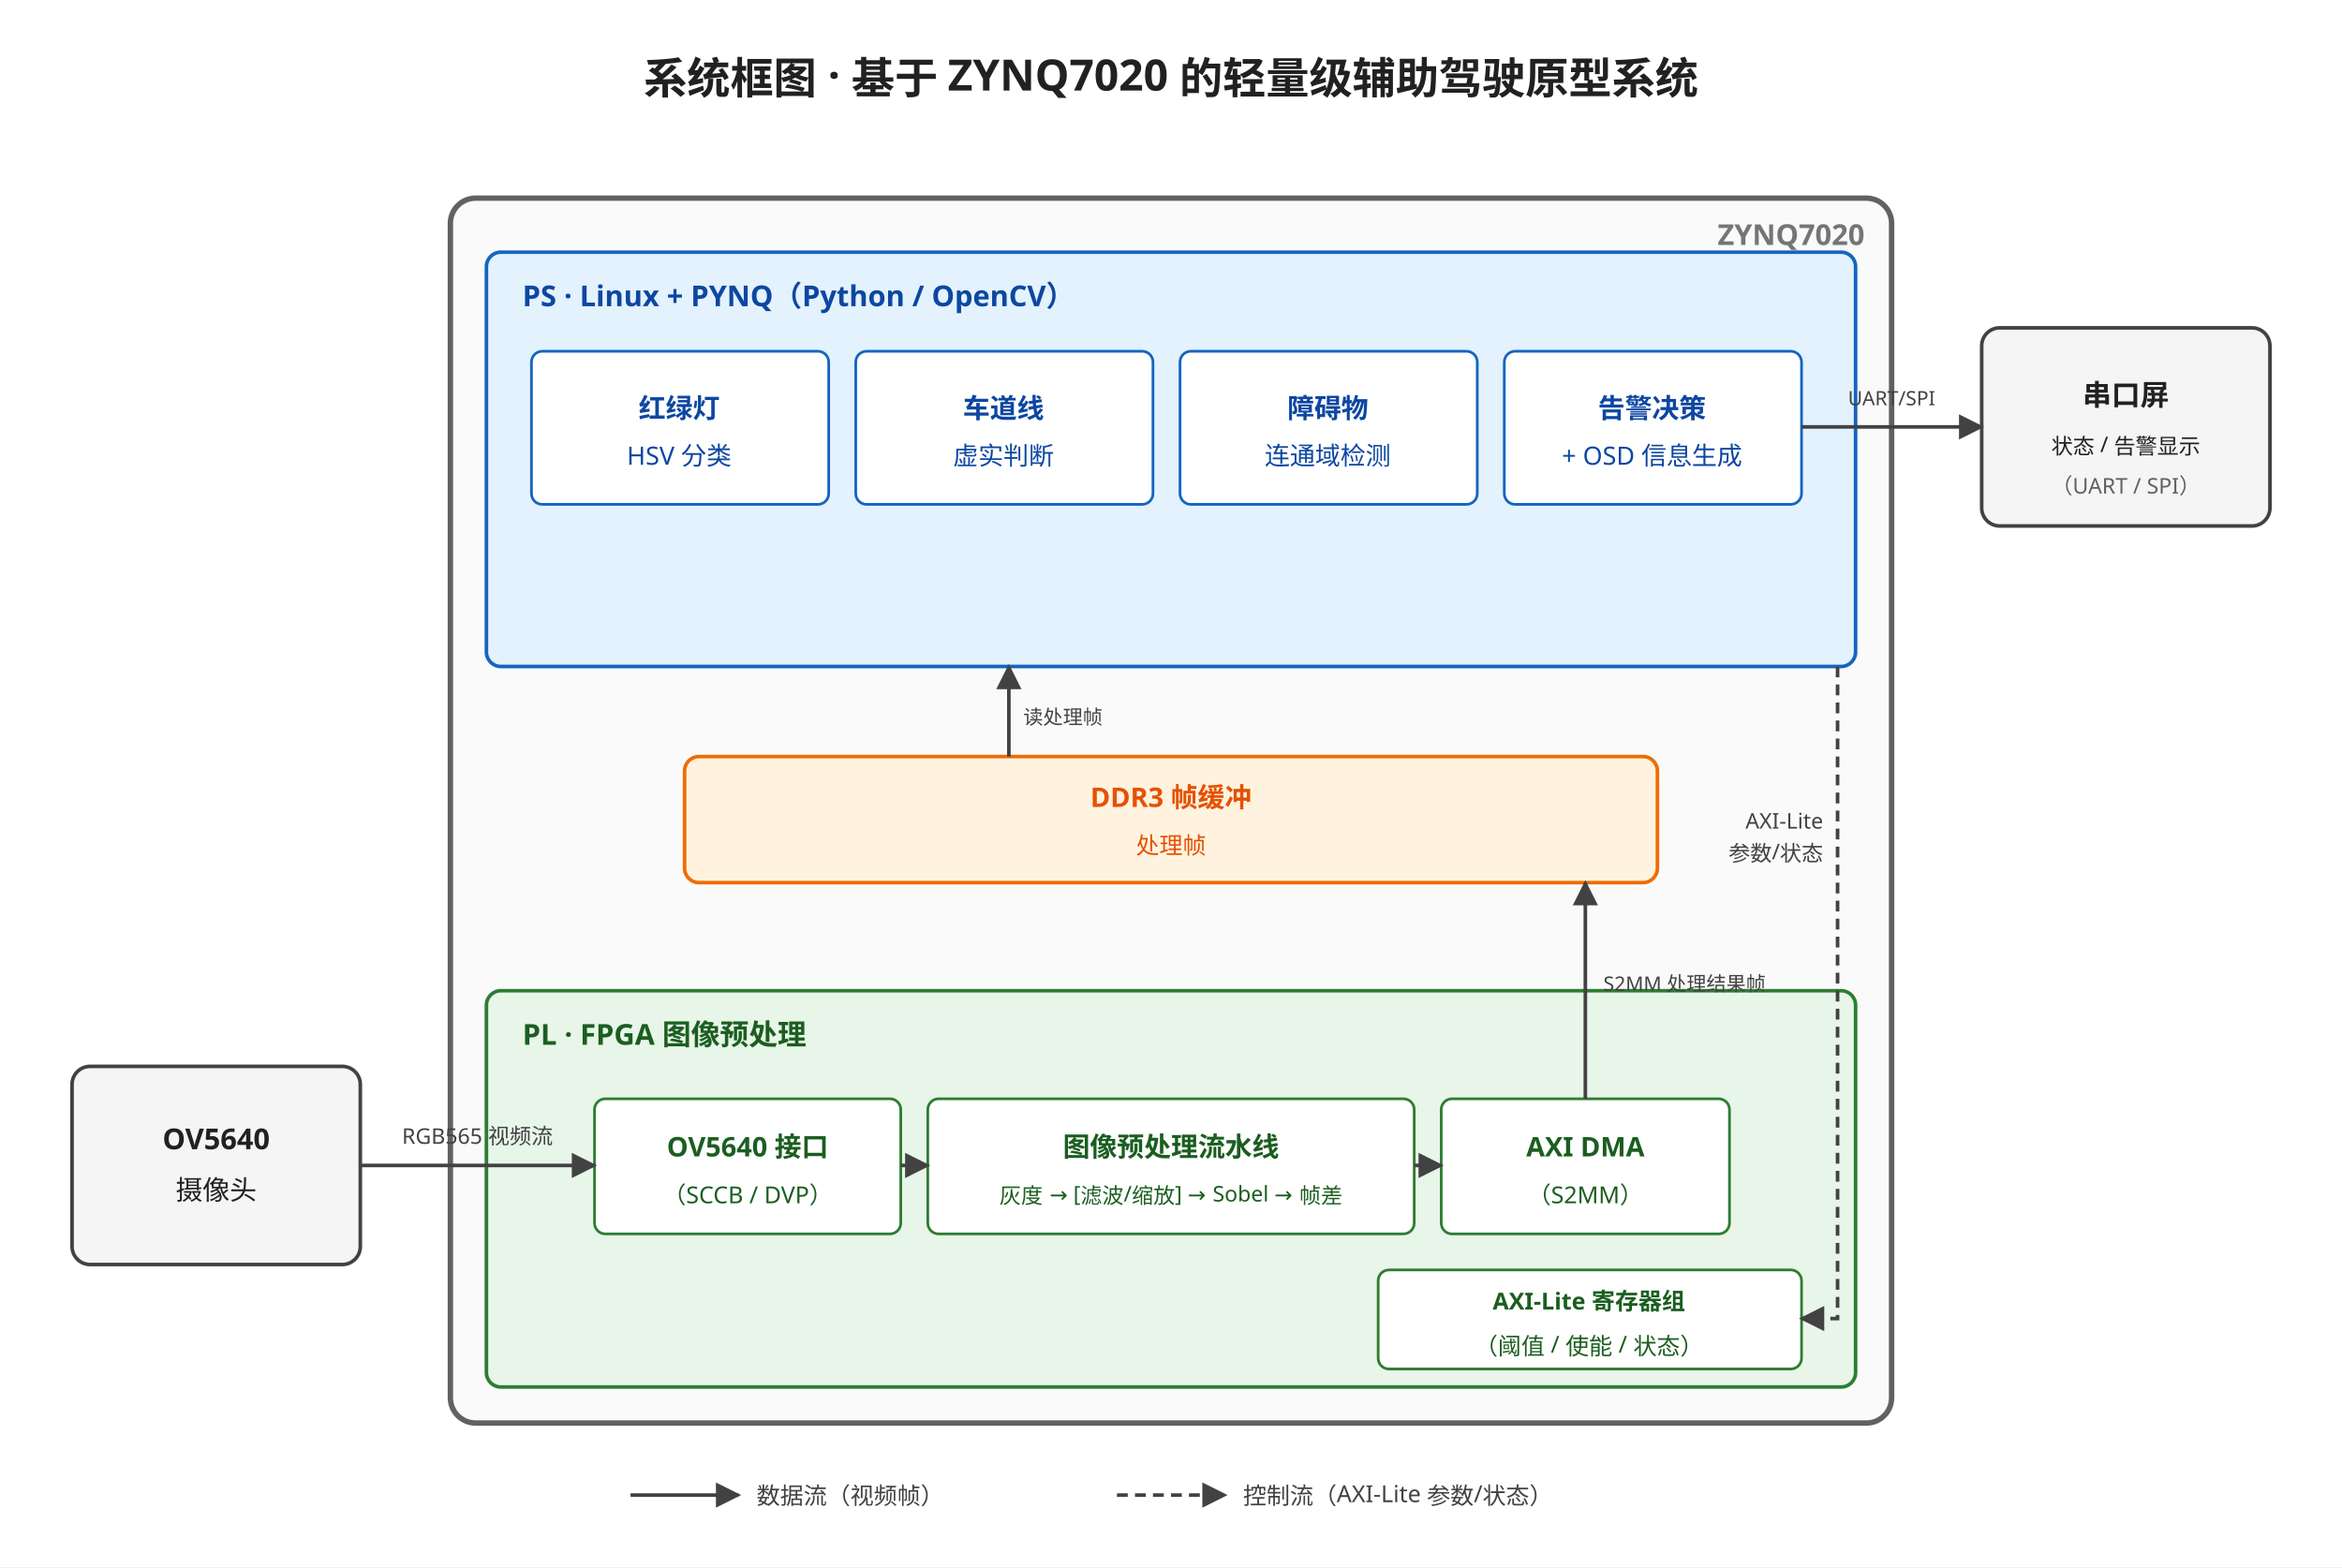
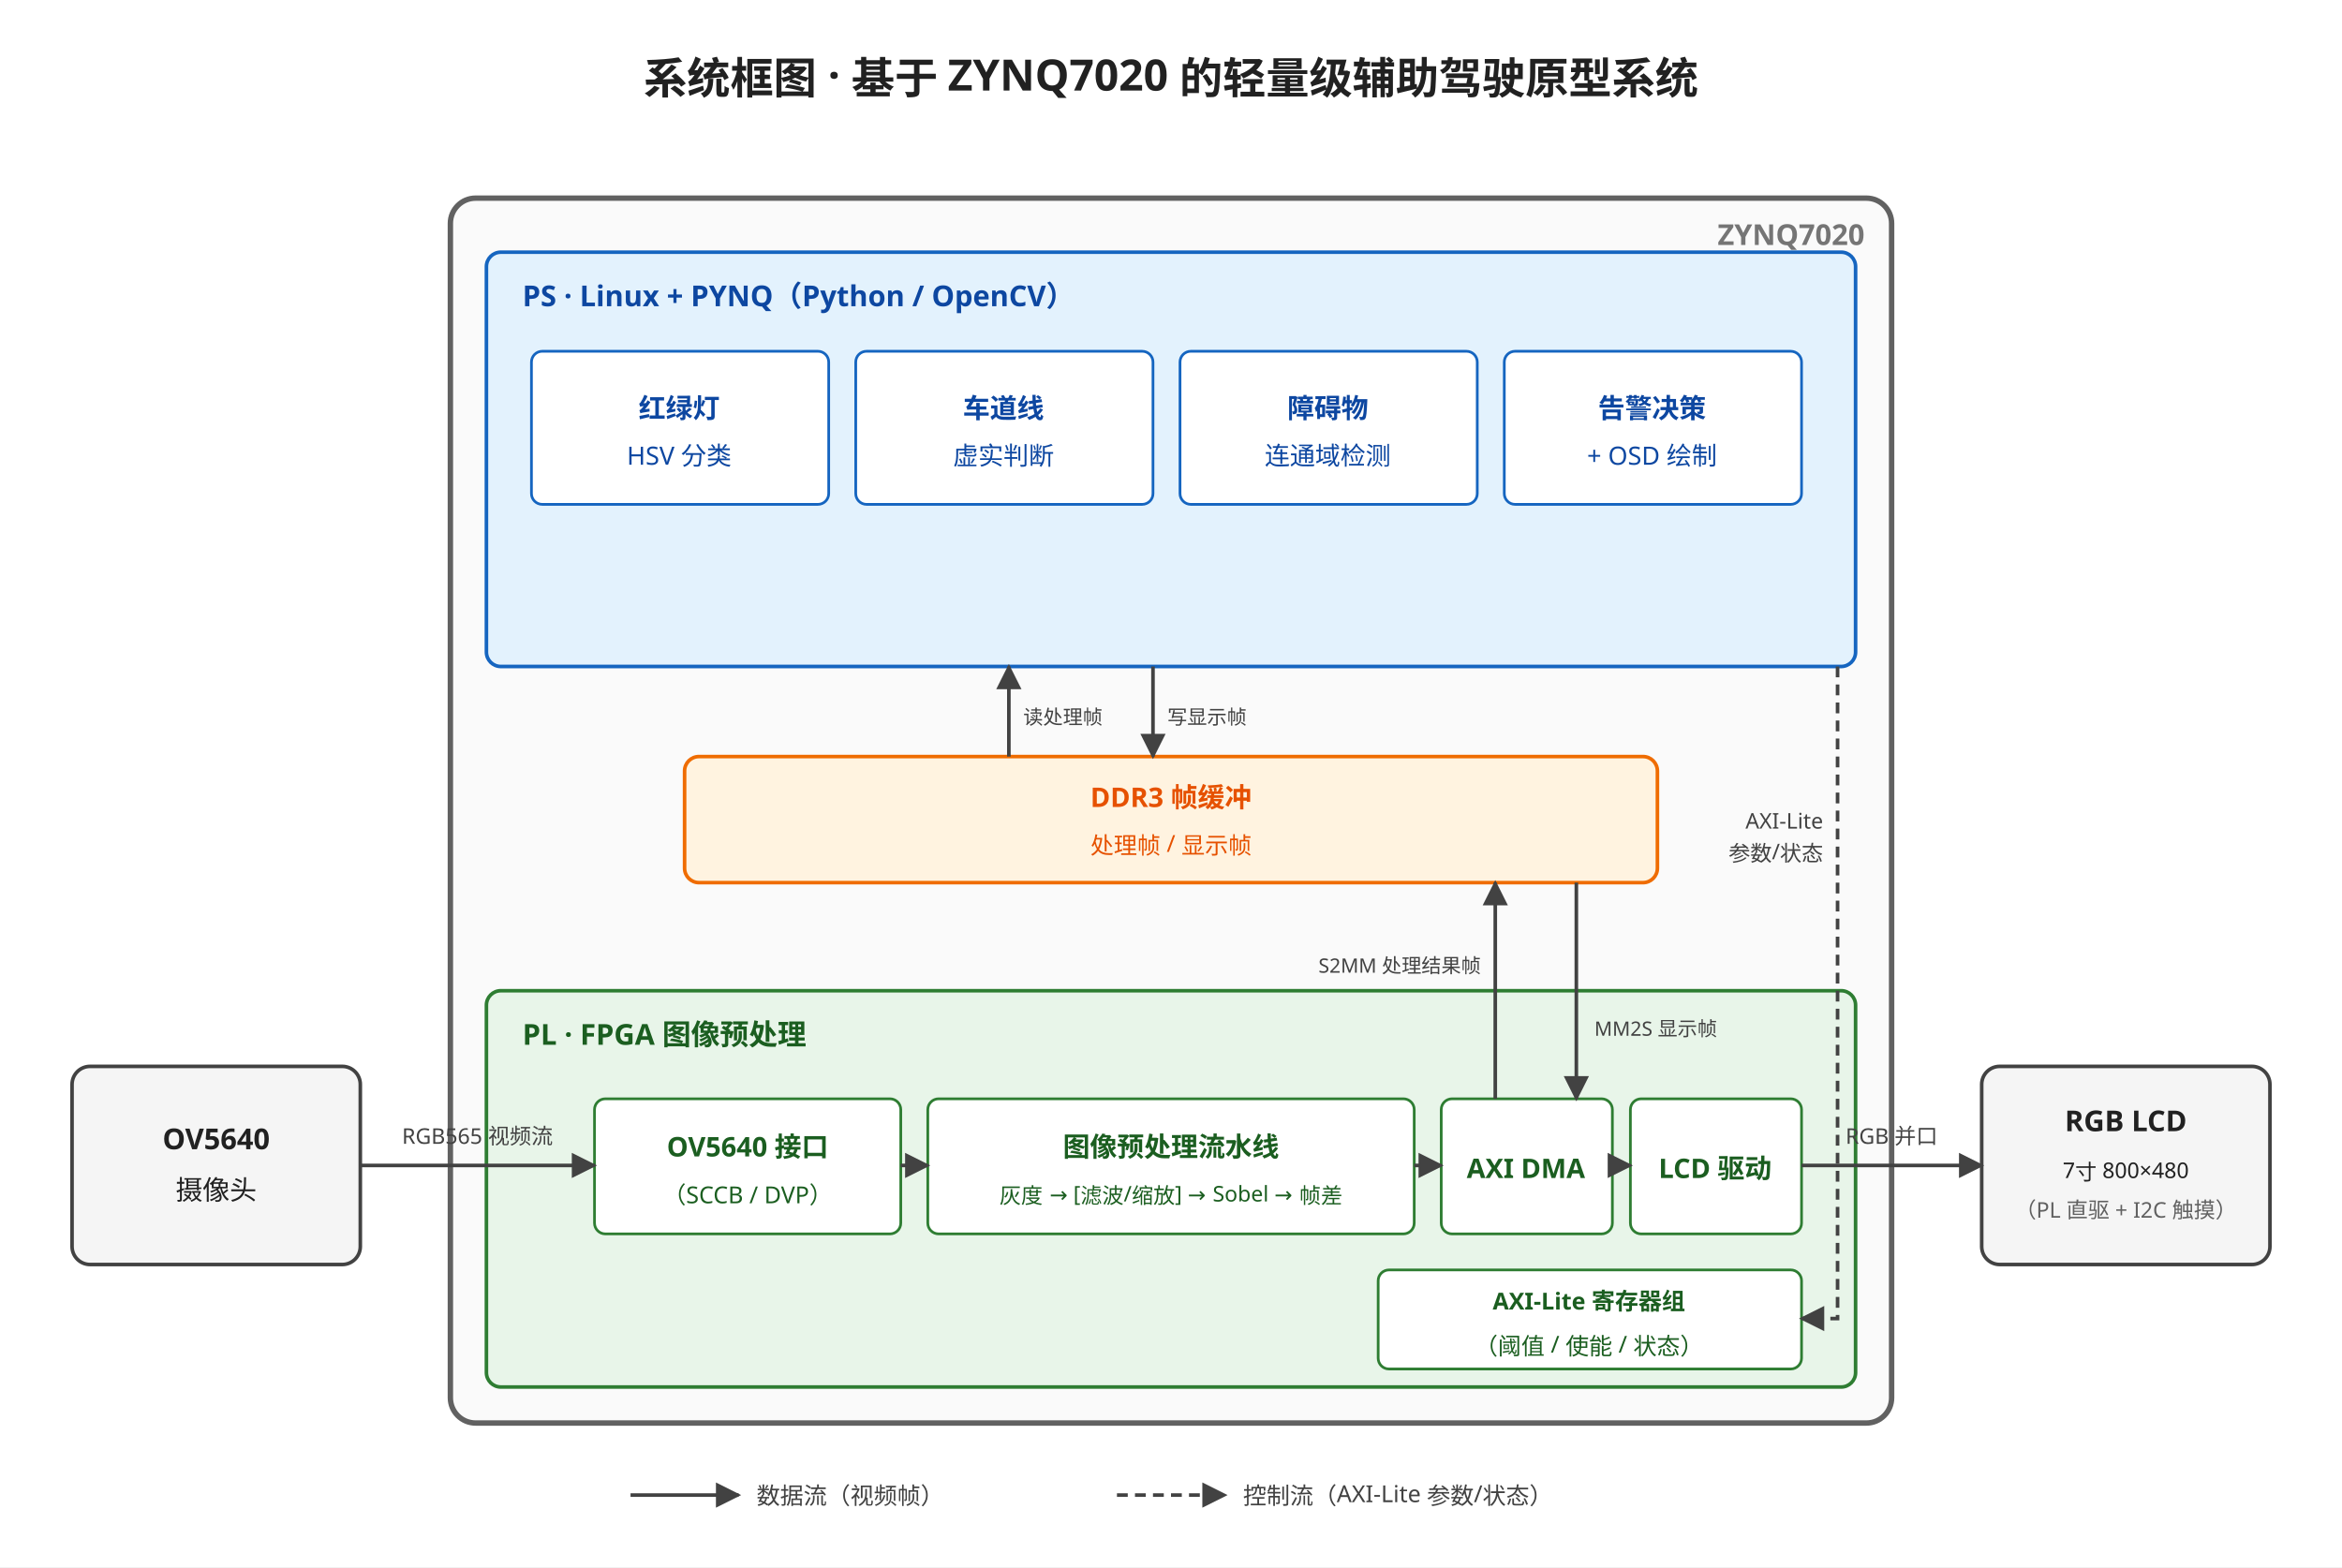
<svg xmlns="http://www.w3.org/2000/svg" width="1300" height="870" viewBox="0 0 1300 870">
  <defs>
    <marker id="arrow" viewBox="0 0 10 10" refX="9" refY="5" markerWidth="7" markerHeight="7" orient="auto-start-reverse">
      <path d="M 0 0 L 10 5 L 0 10 z" fill="#424242" />
    </marker>
  </defs>
  <rect width="1300" height="870" fill="#FFFFFF" />
  <g font-family="Microsoft YaHei, PingFang SC, SimHei, sans-serif">
    <text x="650" y="52" text-anchor="middle" font-size="24" font-weight="bold" fill="#212121">系统框图 · 基于 ZYNQ7020 的轻量级辅助驾驶原型系统</text>
    <rect x="40" y="592" width="160" height="110" rx="10" fill="#F5F5F5" stroke="#424242" stroke-width="2" />
    <text x="120" y="638" text-anchor="middle" font-size="16" font-weight="bold" fill="#212121">OV5640</text>
    <text x="120" y="666" text-anchor="middle" font-size="15" fill="#212121">摄像头</text>
-     <rect x="1100" y="182" width="160" height="110" rx="10" fill="#F5F5F5" stroke="#424242" stroke-width="2" />
-     <text x="1180" y="225" text-anchor="middle" font-size="16" font-weight="bold" fill="#212121">串口屏</text>
-     <text x="1180" y="252" text-anchor="middle" font-size="12" fill="#212121">状态 / 告警显示</text>
-     <text x="1180" y="274" text-anchor="middle" font-size="12" fill="#616161">（UART / SPI）</text>
+     <rect x="1100" y="592" width="160" height="110" rx="10" fill="#F5F5F5" stroke="#424242" stroke-width="2" />
+     <text x="1180" y="628" text-anchor="middle" font-size="16" font-weight="bold" fill="#212121">RGB LCD</text>
+     <text x="1180" y="654" text-anchor="middle" font-size="12" fill="#212121">7寸 800×480</text>
+     <text x="1180" y="676" text-anchor="middle" font-size="12" fill="#616161">（PL 直驱 + I2C 触摸）</text>
    <rect x="250" y="110" width="800" height="680" rx="14" fill="#FAFAFA" stroke="#616161" stroke-width="3" />
    <text x="1035" y="136" text-anchor="end" font-size="16" font-weight="bold" fill="#757575">ZYNQ7020</text>
    <rect x="270" y="140" width="760" height="230" rx="8" fill="#E3F2FD" stroke="#1565C0" stroke-width="2" />
    <text x="290" y="170" font-size="16" font-weight="bold" fill="#0D47A1">PS · Linux + PYNQ（Python / OpenCV）</text>
    <rect x="295" y="195" width="165" height="85" rx="6" fill="#FFFFFF" stroke="#1565C0" stroke-width="1.5" />
    <text x="377" y="232" text-anchor="middle" font-size="15" font-weight="bold" fill="#0D47A1">红绿灯</text>
    <text x="377" y="258" text-anchor="middle" font-size="14" fill="#0D47A1">HSV 分类</text>
    <rect x="475" y="195" width="165" height="85" rx="6" fill="#FFFFFF" stroke="#1565C0" stroke-width="1.5" />
    <text x="557" y="232" text-anchor="middle" font-size="15" font-weight="bold" fill="#0D47A1">车道线</text>
    <text x="557" y="258" text-anchor="middle" font-size="14" fill="#0D47A1">虚实判断</text>
    <rect x="655" y="195" width="165" height="85" rx="6" fill="#FFFFFF" stroke="#1565C0" stroke-width="1.5" />
    <text x="737" y="232" text-anchor="middle" font-size="15" font-weight="bold" fill="#0D47A1">障碍物</text>
    <text x="737" y="258" text-anchor="middle" font-size="14" fill="#0D47A1">连通域检测</text>
    <rect x="835" y="195" width="165" height="85" rx="6" fill="#FFFFFF" stroke="#1565C0" stroke-width="1.5" />
    <text x="917" y="232" text-anchor="middle" font-size="15" font-weight="bold" fill="#0D47A1">告警决策</text>
-     <text x="917" y="258" text-anchor="middle" font-size="14" fill="#0D47A1">+ OSD 信息生成</text>
+     <text x="917" y="258" text-anchor="middle" font-size="14" fill="#0D47A1">+ OSD 绘制</text>
    <rect x="380" y="420" width="540" height="70" rx="8" fill="#FFF3E0" stroke="#EF6C00" stroke-width="2" />
    <text x="650" y="448" text-anchor="middle" font-size="15" font-weight="bold" fill="#E65100">DDR3 帧缓冲</text>
-     <text x="650" y="474" text-anchor="middle" font-size="13" fill="#E65100">处理帧</text>
+     <text x="650" y="474" text-anchor="middle" font-size="13" fill="#E65100">处理帧 / 显示帧</text>
    <rect x="270" y="550" width="760" height="220" rx="8" fill="#E8F5E9" stroke="#2E7D32" stroke-width="2" />
    <text x="290" y="580" font-size="16" font-weight="bold" fill="#1B5E20">PL · FPGA 图像预处理</text>
    <rect x="330" y="610" width="170" height="75" rx="6" fill="#FFFFFF" stroke="#2E7D32" stroke-width="1.5" />
    <text x="415" y="642" text-anchor="middle" font-size="15" font-weight="bold" fill="#1B5E20">OV5640 接口</text>
    <text x="415" y="668" text-anchor="middle" font-size="13" fill="#1B5E20">（SCCB / DVP）</text>
    <rect x="515" y="610" width="270" height="75" rx="6" fill="#FFFFFF" stroke="#2E7D32" stroke-width="1.5" />
    <text x="650" y="642" text-anchor="middle" font-size="15" font-weight="bold" fill="#1B5E20">图像预处理流水线</text>
    <text x="650" y="668" text-anchor="middle" font-size="12" fill="#1B5E20">灰度 → [滤波/缩放] → Sobel → 帧差</text>
-     <rect x="800" y="610" width="160" height="75" rx="6" fill="#FFFFFF" stroke="#2E7D32" stroke-width="1.5" />
-     <text x="880" y="642" text-anchor="middle" font-size="15" font-weight="bold" fill="#1B5E20">AXI DMA</text>
-     <text x="880" y="668" text-anchor="middle" font-size="13" fill="#1B5E20">（S2MM）</text>
+     <rect x="800" y="610" width="95" height="75" rx="6" fill="#FFFFFF" stroke="#2E7D32" stroke-width="1.5" />
+     <text x="847" y="654" text-anchor="middle" font-size="15" font-weight="bold" fill="#1B5E20">AXI DMA</text>
+     <rect x="905" y="610" width="95" height="75" rx="6" fill="#FFFFFF" stroke="#2E7D32" stroke-width="1.5" />
+     <text x="952" y="654" text-anchor="middle" font-size="15" font-weight="bold" fill="#1B5E20">LCD 驱动</text>
    <rect x="765" y="705" width="235" height="55" rx="6" fill="#FFFFFF" stroke="#2E7D32" stroke-width="1.5" />
    <text x="882" y="727" text-anchor="middle" font-size="13" font-weight="bold" fill="#1B5E20">AXI-Lite 寄存器组</text>
    <text x="882" y="752" text-anchor="middle" font-size="13" fill="#1B5E20">（阈值 / 使能 / 状态）</text>
    <line x1="200" y1="647" x2="330" y2="647" stroke="#424242" stroke-width="2" marker-end="url(#arrow)" />
    <text x="265" y="635" text-anchor="middle" font-size="12" fill="#424242">RGB565 视频流</text>
    <line x1="500" y1="647" x2="515" y2="647" stroke="#424242" stroke-width="2" marker-end="url(#arrow)" />
    <line x1="785" y1="647" x2="800" y2="647" stroke="#424242" stroke-width="2" marker-end="url(#arrow)" />
-     <line x1="880" y1="610" x2="880" y2="490" stroke="#424242" stroke-width="2" marker-end="url(#arrow)" />
-     <text x="890" y="550" text-anchor="start" font-size="11" fill="#424242">S2MM 处理结果帧</text>
+     <line x1="895" y1="647" x2="905" y2="647" stroke="#424242" stroke-width="2" marker-end="url(#arrow)" />
+     <line x1="830" y1="610" x2="830" y2="490" stroke="#424242" stroke-width="2" marker-end="url(#arrow)" />
+     <text x="822" y="540" text-anchor="end" font-size="11" fill="#424242">S2MM 处理结果帧</text>
+     <line x1="875" y1="490" x2="875" y2="610" stroke="#424242" stroke-width="2" marker-end="url(#arrow)" />
+     <text x="885" y="575" text-anchor="start" font-size="11" fill="#424242">MM2S 显示帧</text>
    <line x1="560" y1="420" x2="560" y2="370" stroke="#424242" stroke-width="2" marker-end="url(#arrow)" />
    <text x="568" y="402" text-anchor="start" font-size="11" fill="#424242">读处理帧</text>
-     <line x1="1000" y1="237" x2="1100" y2="237" stroke="#424242" stroke-width="2" marker-end="url(#arrow)" />
-     <text x="1050" y="225" text-anchor="middle" font-size="11" fill="#424242">UART/SPI</text>
+     <line x1="640" y1="370" x2="640" y2="420" stroke="#424242" stroke-width="2" marker-end="url(#arrow)" />
+     <text x="648" y="402" text-anchor="start" font-size="11" fill="#424242">写显示帧</text>
    <polyline points="1020,370 1020,732 1000,732" fill="none" stroke="#424242" stroke-width="2" stroke-dasharray="6,4" marker-end="url(#arrow)" />
    <text x="1012" y="460" text-anchor="end" font-size="12" fill="#424242">AXI-Lite</text>
    <text x="1012" y="478" text-anchor="end" font-size="12" fill="#424242">参数/状态</text>
+     <line x1="1000" y1="647" x2="1100" y2="647" stroke="#424242" stroke-width="2" marker-end="url(#arrow)" />
+     <text x="1050" y="635" text-anchor="middle" font-size="12" fill="#424242">RGB 并口</text>
    <line x1="350" y1="830" x2="410" y2="830" stroke="#424242" stroke-width="2" marker-end="url(#arrow)" />
    <text x="420" y="835" text-anchor="start" font-size="13" fill="#424242">数据流（视频帧）</text>
    <line x1="620" y1="830" x2="680" y2="830" stroke="#424242" stroke-width="2" stroke-dasharray="6,4" marker-end="url(#arrow)" />
    <text x="690" y="835" text-anchor="start" font-size="13" fill="#424242">控制流（AXI-Lite 参数/状态）</text>
  </g>
</svg>
